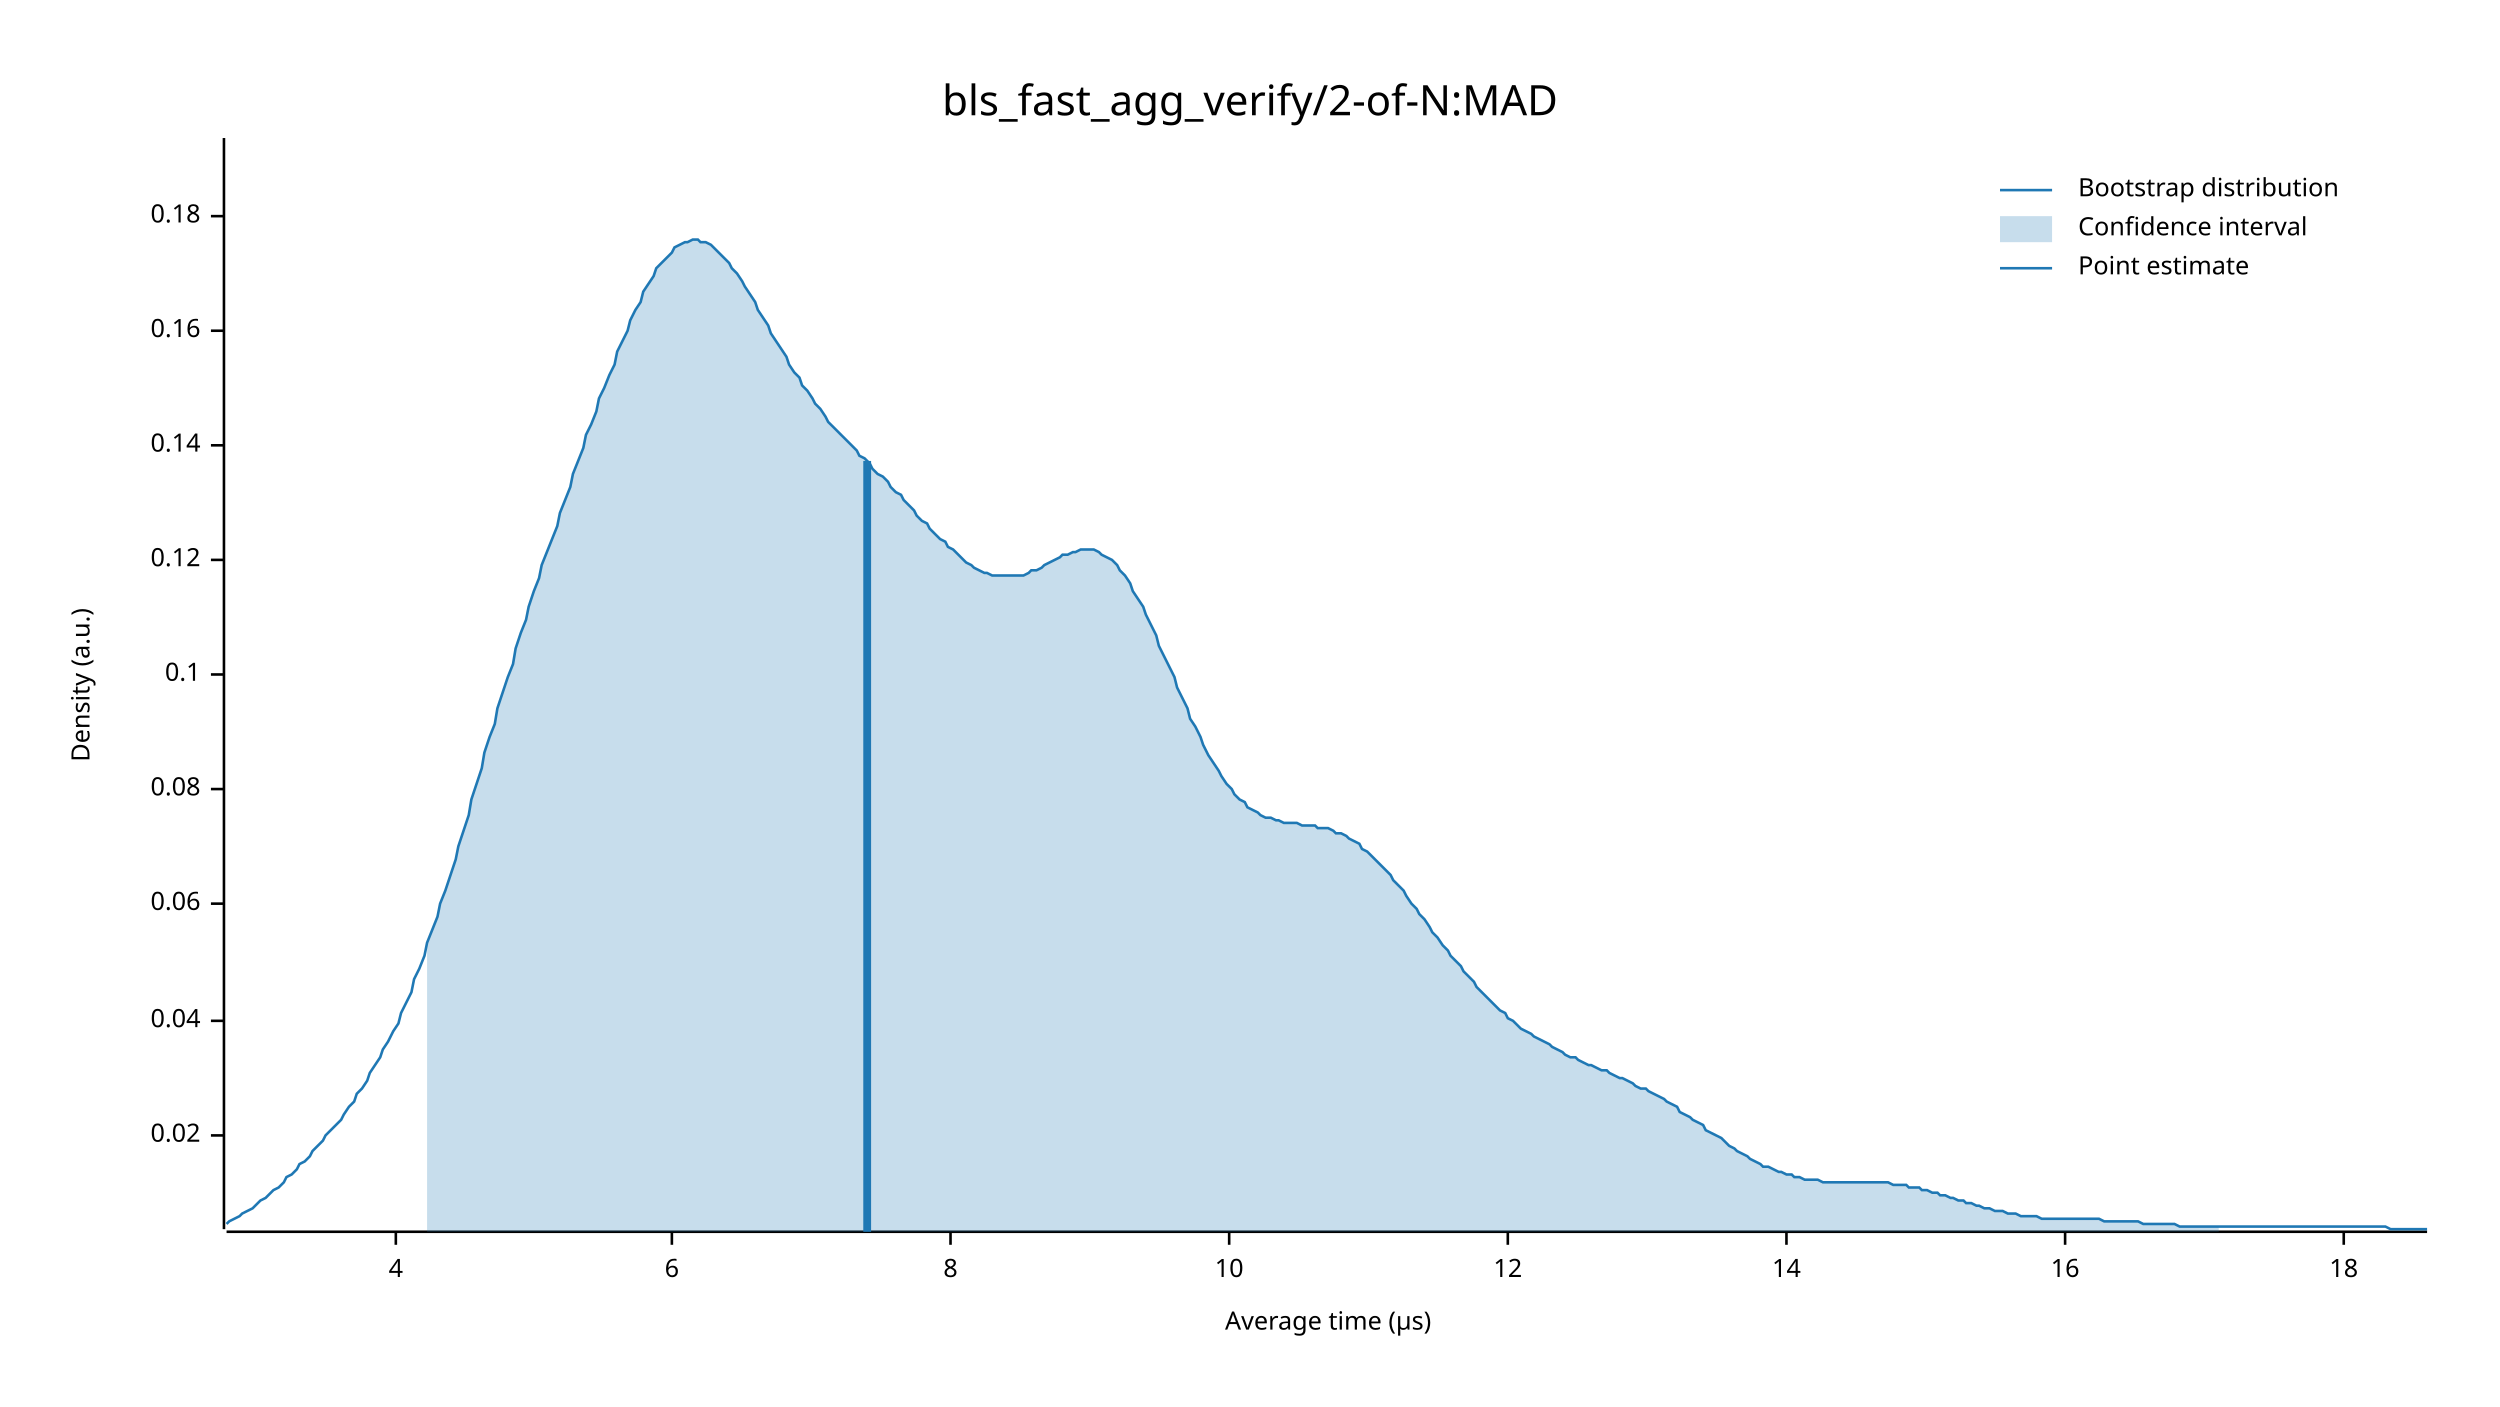
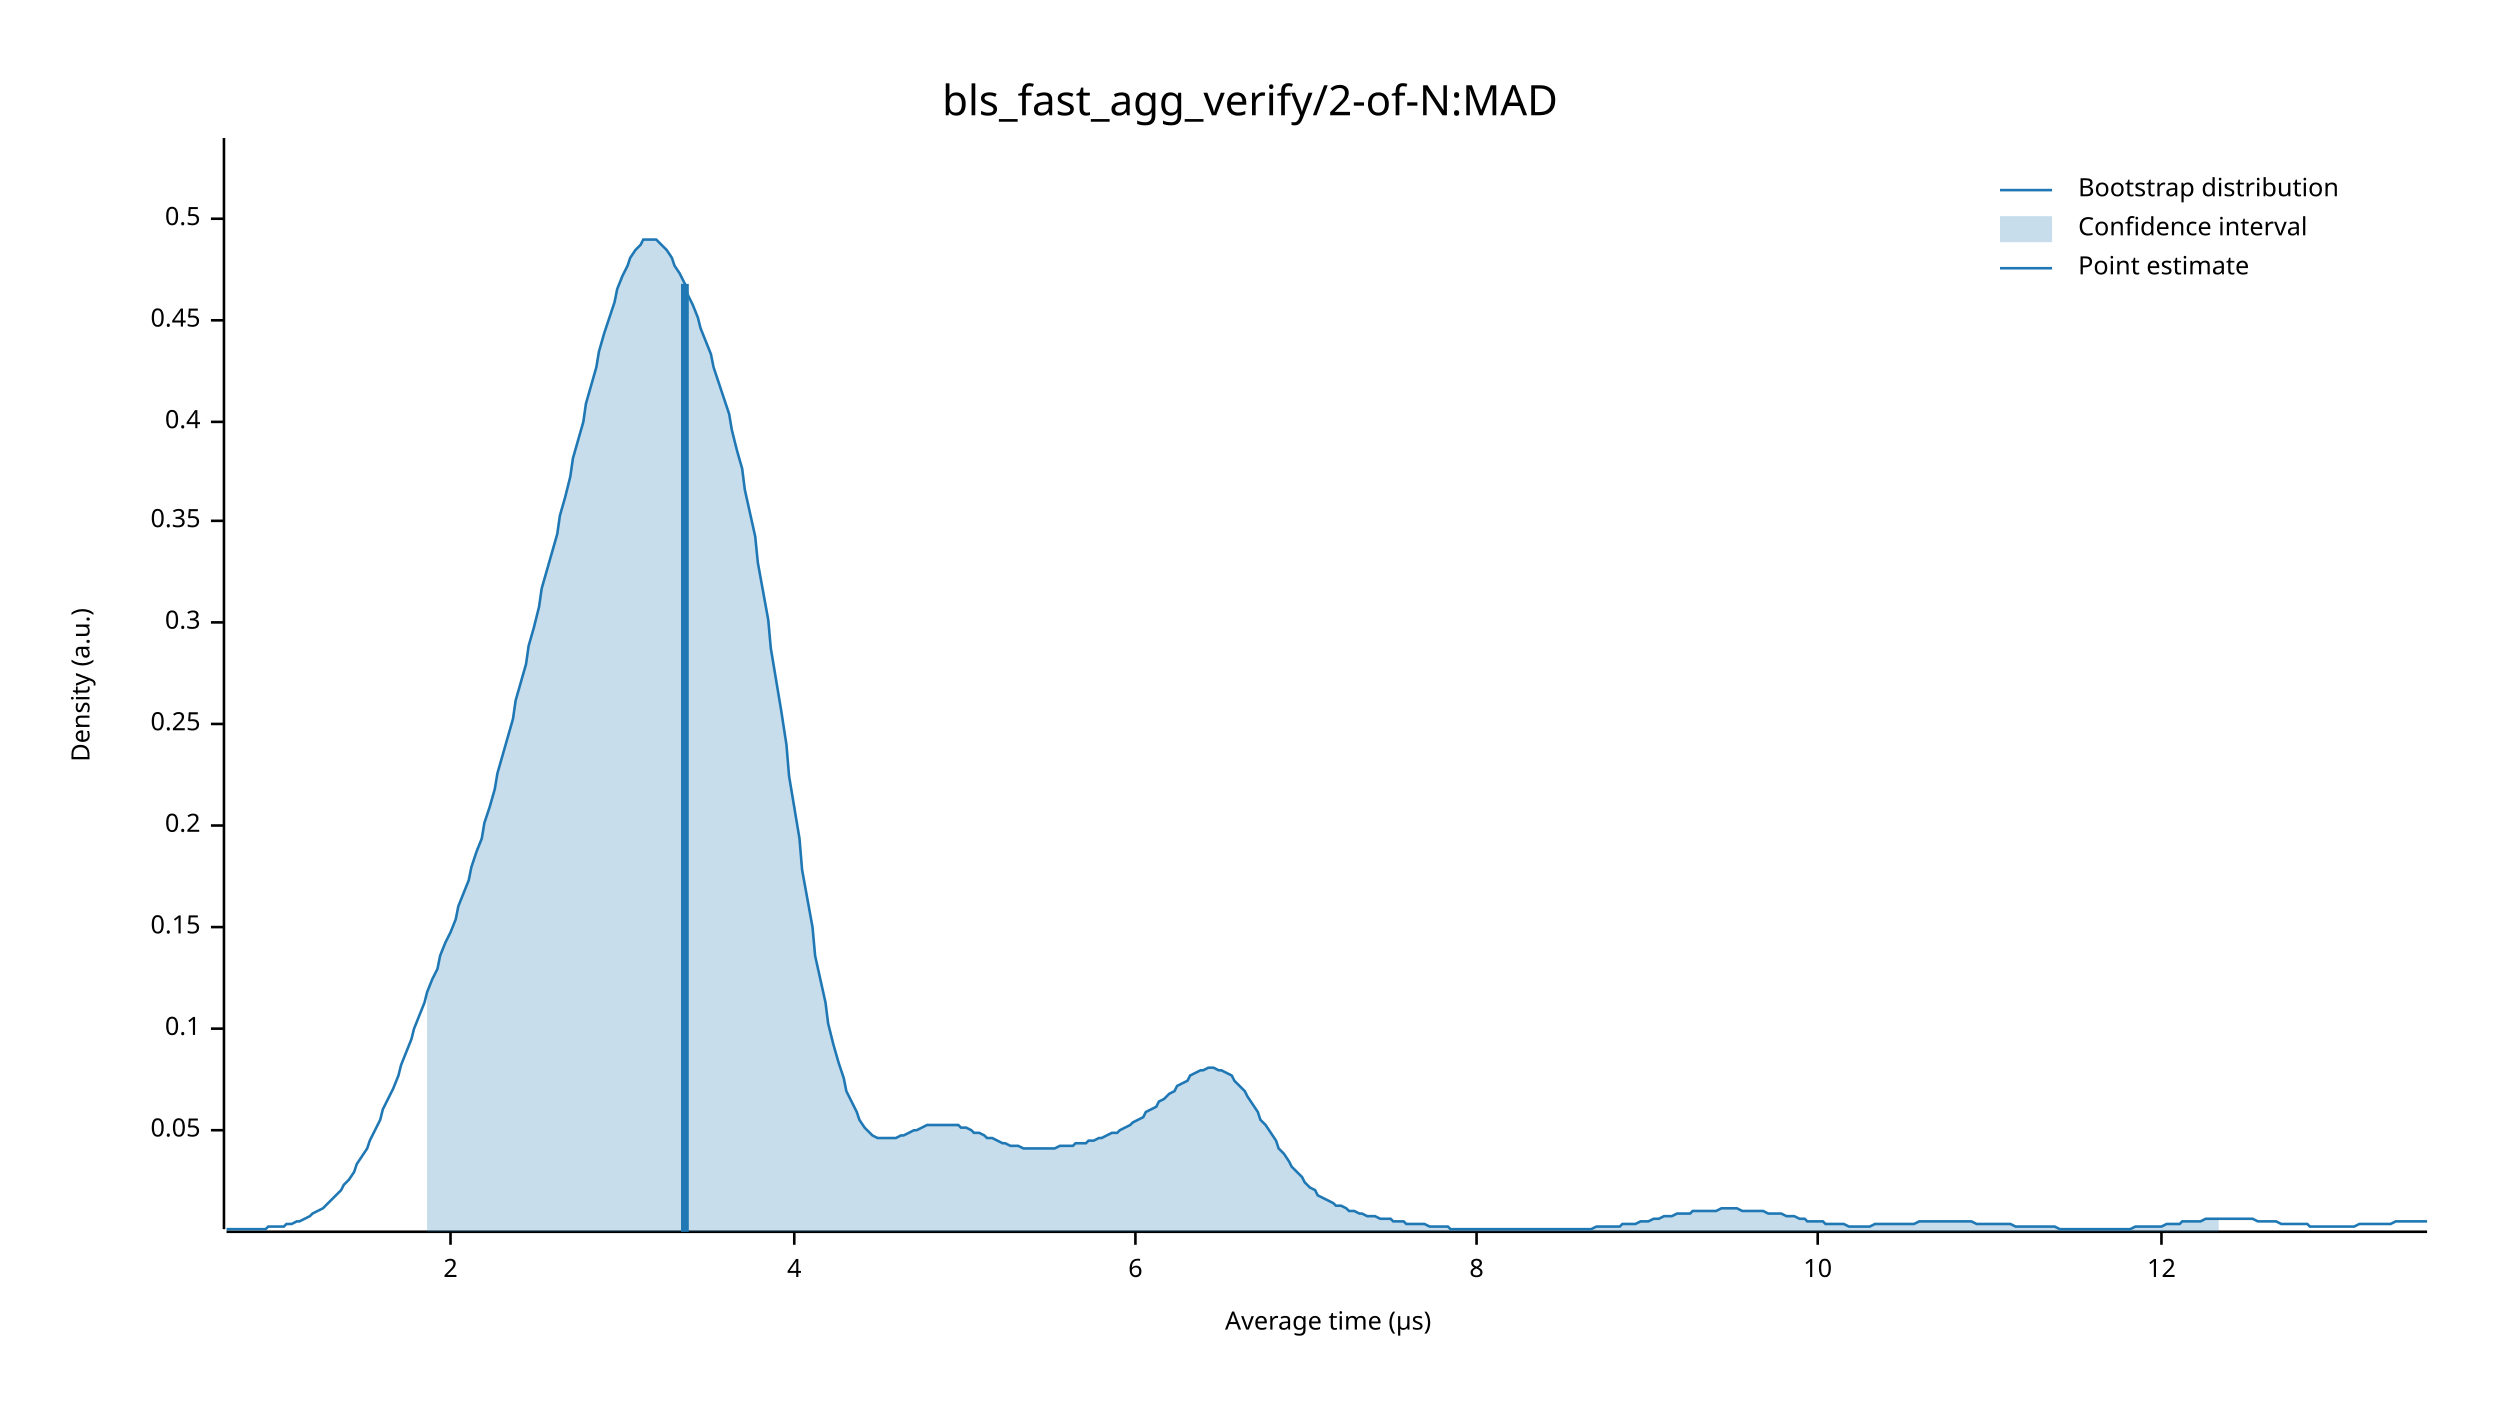
<svg xmlns="http://www.w3.org/2000/svg" width="960" height="540" viewBox="0 0 960 540">
  <text x="480" y="32" dy="0.76em" text-anchor="middle" font-family="sans-serif" font-size="16.129" opacity="1" fill="#000000">
bls_fast_agg_verify/2-of-N:MAD
</text>
  <text x="27" y="263" dy="0.76em" text-anchor="middle" font-family="sans-serif" font-size="9.677" opacity="1" fill="#000000" transform="rotate(270, 27, 263)">
Density (a.u.)
</text>
  <text x="510" y="513" dy="-0.5ex" text-anchor="middle" font-family="sans-serif" font-size="9.677" opacity="1" fill="#000000">
Average time (µs)
</text>
  <polyline fill="none" opacity="1" stroke="#000000" stroke-width="1" points="86,53 86,472 " />
-   <text x="77" y="436" dy="0.5ex" text-anchor="end" font-family="sans-serif" font-size="9.677" opacity="1" fill="#000000">
- 0.02
+   <text x="77" y="434" dy="0.5ex" text-anchor="end" font-family="sans-serif" font-size="9.677" opacity="1" fill="#000000">
+ 0.05
</text>
-   <polyline fill="none" opacity="1" stroke="#000000" stroke-width="1" points="81,436 86,436 " />
-   <text x="77" y="392" dy="0.5ex" text-anchor="end" font-family="sans-serif" font-size="9.677" opacity="1" fill="#000000">
- 0.04
- </text>
-   <polyline fill="none" opacity="1" stroke="#000000" stroke-width="1" points="81,392 86,392 " />
-   <text x="77" y="347" dy="0.5ex" text-anchor="end" font-family="sans-serif" font-size="9.677" opacity="1" fill="#000000">
- 0.06
- </text>
-   <polyline fill="none" opacity="1" stroke="#000000" stroke-width="1" points="81,347 86,347 " />
-   <text x="77" y="303" dy="0.5ex" text-anchor="end" font-family="sans-serif" font-size="9.677" opacity="1" fill="#000000">
- 0.08
- </text>
-   <polyline fill="none" opacity="1" stroke="#000000" stroke-width="1" points="81,303 86,303 " />
-   <text x="77" y="259" dy="0.5ex" text-anchor="end" font-family="sans-serif" font-size="9.677" opacity="1" fill="#000000">
+   <polyline fill="none" opacity="1" stroke="#000000" stroke-width="1" points="81,434 86,434 " />
+   <text x="77" y="395" dy="0.5ex" text-anchor="end" font-family="sans-serif" font-size="9.677" opacity="1" fill="#000000">
0.1
</text>
-   <polyline fill="none" opacity="1" stroke="#000000" stroke-width="1" points="81,259 86,259 " />
-   <text x="77" y="215" dy="0.5ex" text-anchor="end" font-family="sans-serif" font-size="9.677" opacity="1" fill="#000000">
- 0.12
+   <polyline fill="none" opacity="1" stroke="#000000" stroke-width="1" points="81,395 86,395 " />
+   <text x="77" y="356" dy="0.5ex" text-anchor="end" font-family="sans-serif" font-size="9.677" opacity="1" fill="#000000">
+ 0.15
</text>
-   <polyline fill="none" opacity="1" stroke="#000000" stroke-width="1" points="81,215 86,215 " />
-   <text x="77" y="171" dy="0.5ex" text-anchor="end" font-family="sans-serif" font-size="9.677" opacity="1" fill="#000000">
- 0.14
+   <polyline fill="none" opacity="1" stroke="#000000" stroke-width="1" points="81,356 86,356 " />
+   <text x="77" y="317" dy="0.5ex" text-anchor="end" font-family="sans-serif" font-size="9.677" opacity="1" fill="#000000">
+ 0.2
</text>
-   <polyline fill="none" opacity="1" stroke="#000000" stroke-width="1" points="81,171 86,171 " />
-   <text x="77" y="127" dy="0.5ex" text-anchor="end" font-family="sans-serif" font-size="9.677" opacity="1" fill="#000000">
- 0.16
+   <polyline fill="none" opacity="1" stroke="#000000" stroke-width="1" points="81,317 86,317 " />
+   <text x="77" y="278" dy="0.5ex" text-anchor="end" font-family="sans-serif" font-size="9.677" opacity="1" fill="#000000">
+ 0.25
</text>
-   <polyline fill="none" opacity="1" stroke="#000000" stroke-width="1" points="81,127 86,127 " />
-   <text x="77" y="83" dy="0.5ex" text-anchor="end" font-family="sans-serif" font-size="9.677" opacity="1" fill="#000000">
- 0.18
+   <polyline fill="none" opacity="1" stroke="#000000" stroke-width="1" points="81,278 86,278 " />
+   <text x="77" y="239" dy="0.5ex" text-anchor="end" font-family="sans-serif" font-size="9.677" opacity="1" fill="#000000">
+ 0.3
</text>
-   <polyline fill="none" opacity="1" stroke="#000000" stroke-width="1" points="81,83 86,83 " />
+   <polyline fill="none" opacity="1" stroke="#000000" stroke-width="1" points="81,239 86,239 " />
+   <text x="77" y="200" dy="0.5ex" text-anchor="end" font-family="sans-serif" font-size="9.677" opacity="1" fill="#000000">
+ 0.35
+ </text>
+   <polyline fill="none" opacity="1" stroke="#000000" stroke-width="1" points="81,200 86,200 " />
+   <text x="77" y="162" dy="0.5ex" text-anchor="end" font-family="sans-serif" font-size="9.677" opacity="1" fill="#000000">
+ 0.4
+ </text>
+   <polyline fill="none" opacity="1" stroke="#000000" stroke-width="1" points="81,162 86,162 " />
+   <text x="77" y="123" dy="0.5ex" text-anchor="end" font-family="sans-serif" font-size="9.677" opacity="1" fill="#000000">
+ 0.45
+ </text>
+   <polyline fill="none" opacity="1" stroke="#000000" stroke-width="1" points="81,123 86,123 " />
+   <text x="77" y="84" dy="0.5ex" text-anchor="end" font-family="sans-serif" font-size="9.677" opacity="1" fill="#000000">
+ 0.5
+ </text>
+   <polyline fill="none" opacity="1" stroke="#000000" stroke-width="1" points="81,84 86,84 " />
  <polyline fill="none" opacity="1" stroke="#000000" stroke-width="1" points="87,473 932,473 " />
-   <text x="152" y="483" dy="0.76em" text-anchor="middle" font-family="sans-serif" font-size="9.677" opacity="1" fill="#000000">
+   <text x="173" y="483" dy="0.76em" text-anchor="middle" font-family="sans-serif" font-size="9.677" opacity="1" fill="#000000">
+ 2
+ </text>
+   <polyline fill="none" opacity="1" stroke="#000000" stroke-width="1" points="173,473 173,478 " />
+   <text x="305" y="483" dy="0.76em" text-anchor="middle" font-family="sans-serif" font-size="9.677" opacity="1" fill="#000000">
4
</text>
-   <polyline fill="none" opacity="1" stroke="#000000" stroke-width="1" points="152,473 152,478 " />
-   <text x="258" y="483" dy="0.76em" text-anchor="middle" font-family="sans-serif" font-size="9.677" opacity="1" fill="#000000">
+   <polyline fill="none" opacity="1" stroke="#000000" stroke-width="1" points="305,473 305,478 " />
+   <text x="436" y="483" dy="0.76em" text-anchor="middle" font-family="sans-serif" font-size="9.677" opacity="1" fill="#000000">
6
</text>
-   <polyline fill="none" opacity="1" stroke="#000000" stroke-width="1" points="258,473 258,478 " />
-   <text x="365" y="483" dy="0.76em" text-anchor="middle" font-family="sans-serif" font-size="9.677" opacity="1" fill="#000000">
+   <polyline fill="none" opacity="1" stroke="#000000" stroke-width="1" points="436,473 436,478 " />
+   <text x="567" y="483" dy="0.76em" text-anchor="middle" font-family="sans-serif" font-size="9.677" opacity="1" fill="#000000">
8
</text>
-   <polyline fill="none" opacity="1" stroke="#000000" stroke-width="1" points="365,473 365,478 " />
-   <text x="472" y="483" dy="0.76em" text-anchor="middle" font-family="sans-serif" font-size="9.677" opacity="1" fill="#000000">
+   <polyline fill="none" opacity="1" stroke="#000000" stroke-width="1" points="567,473 567,478 " />
+   <text x="698" y="483" dy="0.76em" text-anchor="middle" font-family="sans-serif" font-size="9.677" opacity="1" fill="#000000">
10
</text>
-   <polyline fill="none" opacity="1" stroke="#000000" stroke-width="1" points="472,473 472,478 " />
-   <text x="579" y="483" dy="0.76em" text-anchor="middle" font-family="sans-serif" font-size="9.677" opacity="1" fill="#000000">
+   <polyline fill="none" opacity="1" stroke="#000000" stroke-width="1" points="698,473 698,478 " />
+   <text x="830" y="483" dy="0.76em" text-anchor="middle" font-family="sans-serif" font-size="9.677" opacity="1" fill="#000000">
12
</text>
-   <polyline fill="none" opacity="1" stroke="#000000" stroke-width="1" points="579,473 579,478 " />
-   <text x="686" y="483" dy="0.76em" text-anchor="middle" font-family="sans-serif" font-size="9.677" opacity="1" fill="#000000">
- 14
- </text>
-   <polyline fill="none" opacity="1" stroke="#000000" stroke-width="1" points="686,473 686,478 " />
-   <text x="793" y="483" dy="0.76em" text-anchor="middle" font-family="sans-serif" font-size="9.677" opacity="1" fill="#000000">
- 16
- </text>
-   <polyline fill="none" opacity="1" stroke="#000000" stroke-width="1" points="793,473 793,478 " />
-   <text x="900" y="483" dy="0.76em" text-anchor="middle" font-family="sans-serif" font-size="9.677" opacity="1" fill="#000000">
- 18
- </text>
-   <polyline fill="none" opacity="1" stroke="#000000" stroke-width="1" points="900,473 900,478 " />
-   <polyline fill="none" opacity="1" stroke="#1F78B4" stroke-width="1" points="87,470 88,469 90,468 92,467 93,466 95,465 97,464 98,463 100,461 102,460 103,459 105,457 107,456 109,454 110,452 112,451 114,449 115,447 117,446 119,444 120,442 122,440 124,438 125,436 127,434 129,432 131,430 132,428 134,425 136,423 137,420 139,418 141,415 142,412 144,409 146,406 147,403 149,400 151,396 153,393 154,389 156,385 158,381 159,376 161,372 163,367 164,362 166,357 168,352 169,347 171,342 173,336 175,330 176,325 178,319 180,313 181,307 183,301 185,295 186,289 188,283 190,278 191,272 193,266 195,260 197,255 198,249 200,243 202,238 203,233 205,227 207,222 208,217 210,212 212,207 214,202 215,197 217,192 219,187 220,182 222,177 224,172 225,167 227,163 229,158 230,153 232,149 234,144 236,140 237,135 239,131 241,127 242,123 244,119 246,116 247,112 249,109 251,106 252,103 254,101 256,99 258,97 259,95 261,94 263,93 264,93 266,92 268,92 269,93 271,93 273,94 274,95 276,97 278,99 280,101 281,103 283,105 285,108 286,110 288,113 290,116 291,119 293,122 295,125 296,128 298,131 300,134 302,137 303,140 305,143 307,145 308,148 310,150 312,153 313,155 315,157 317,160 318,162 320,164 322,166 324,168 325,169 327,171 329,173 330,175 332,176 334,178 335,180 337,182 339,183 341,185 342,187 344,189 346,190 347,192 349,194 351,196 352,198 354,200 356,201 357,203 359,205 361,207 363,208 364,210 366,211 368,213 369,214 371,216 373,217 374,218 376,219 378,220 379,220 381,221 383,221 385,221 386,221 388,221 390,221 391,221 393,221 395,220 396,219 398,219 400,218 401,217 403,216 405,215 407,214 408,213 410,213 412,212 413,212 415,211 417,211 418,211 420,211 422,212 423,213 425,214 427,215 429,217 430,219 432,221 434,224 435,227 437,230 439,233 440,236 442,240 444,244 445,248 447,252 449,256 451,260 452,264 454,268 456,272 457,276 459,279 461,283 462,286 464,290 466,293 468,296 469,298 471,301 473,303 474,305 476,307 478,308 479,310 481,311 483,312 484,313 486,314 488,314 490,315 491,315 493,316 495,316 496,316 498,316 500,317 501,317 503,317 505,317 506,318 508,318 510,318 512,319 513,320 515,320 517,321 518,322 520,323 522,324 523,326 525,327 527,329 528,330 530,332 532,334 534,336 535,338 537,340 539,342 540,344 542,347 544,349 545,351 547,353 549,356 550,358 552,360 554,363 556,365 557,367 559,369 561,371 562,373 564,375 566,377 567,379 569,381 571,383 573,385 574,386 576,388 578,389 579,391 581,392 583,394 584,395 586,396 588,397 589,398 591,399 593,400 595,401 596,402 598,403 600,404 601,405 603,406 605,406 606,407 608,408 610,409 611,409 613,410 615,411 617,411 618,412 620,413 622,414 623,414 625,415 627,416 628,417 630,418 632,418 633,419 635,420 637,421 639,422 640,423 642,424 644,425 645,427 647,428 649,429 650,430 652,431 654,432 655,434 657,435 659,436 661,437 662,438 664,440 666,441 667,442 669,443 671,444 672,445 674,446 676,447 677,448 679,448 681,449 683,450 684,450 686,451 688,451 689,452 691,452 693,453 694,453 696,453 698,453 700,454 701,454 703,454 705,454 706,454 708,454 710,454 711,454 713,454 715,454 716,454 718,454 720,454 722,454 723,454 725,454 727,455 728,455 730,455 732,455 733,456 735,456 737,456 738,457 740,457 742,458 744,458 745,459 747,459 749,460 750,460 752,461 754,461 755,462 757,462 759,463 760,463 762,464 764,464 766,465 767,465 769,465 771,466 772,466 774,466 776,467 777,467 779,467 781,467 782,467 784,468 786,468 788,468 789,468 791,468 793,468 794,468 796,468 798,468 799,468 801,468 803,468 804,468 806,468 808,469 810,469 811,469 813,469 815,469 816,469 818,469 820,469 821,469 823,470 825,470 827,470 828,470 830,470 832,470 833,470 835,470 837,471 838,471 840,471 842,471 843,471 845,471 847,471 849,471 850,471 852,471 854,471 855,471 857,471 859,471 860,471 862,471 864,471 865,471 867,471 869,471 871,471 872,471 874,471 876,471 877,471 879,471 881,471 882,471 884,471 886,471 887,471 889,471 891,471 893,471 894,471 896,471 898,471 899,471 901,471 903,471 904,471 906,471 908,471 909,471 911,471 913,471 915,471 916,471 918,472 920,472 921,472 923,472 925,472 926,472 928,472 930,472 932,472 " />
-   <polygon opacity="0.25" fill="#1F78B4" points="164,362 166,357 168,352 169,347 171,342 173,336 175,330 176,325 178,319 180,313 181,307 183,301 185,295 186,289 188,283 190,278 191,272 193,266 195,260 197,255 198,249 200,243 202,238 203,233 205,227 207,222 208,217 210,212 212,207 214,202 215,197 217,192 219,187 220,182 222,177 224,172 225,167 227,163 229,158 230,153 232,149 234,144 236,140 237,135 239,131 241,127 242,123 244,119 246,116 247,112 249,109 251,106 252,103 254,101 256,99 258,97 259,95 261,94 263,93 264,93 266,92 268,92 269,93 271,93 273,94 274,95 276,97 278,99 280,101 281,103 283,105 285,108 286,110 288,113 290,116 291,119 293,122 295,125 296,128 298,131 300,134 302,137 303,140 305,143 307,145 308,148 310,150 312,153 313,155 315,157 317,160 318,162 320,164 322,166 324,168 325,169 327,171 329,173 330,175 332,176 334,178 335,180 337,182 339,183 341,185 342,187 344,189 346,190 347,192 349,194 351,196 352,198 354,200 356,201 357,203 359,205 361,207 363,208 364,210 366,211 368,213 369,214 371,216 373,217 374,218 376,219 378,220 379,220 381,221 383,221 385,221 386,221 388,221 390,221 391,221 393,221 395,220 396,219 398,219 400,218 401,217 403,216 405,215 407,214 408,213 410,213 412,212 413,212 415,211 417,211 418,211 420,211 422,212 423,213 425,214 427,215 429,217 430,219 432,221 434,224 435,227 437,230 439,233 440,236 442,240 444,244 445,248 447,252 449,256 451,260 452,264 454,268 456,272 457,276 459,279 461,283 462,286 464,290 466,293 468,296 469,298 471,301 473,303 474,305 476,307 478,308 479,310 481,311 483,312 484,313 486,314 488,314 490,315 491,315 493,316 495,316 496,316 498,316 500,317 501,317 503,317 505,317 506,318 508,318 510,318 512,319 513,320 515,320 517,321 518,322 520,323 522,324 523,326 525,327 527,329 528,330 530,332 532,334 534,336 535,338 537,340 539,342 540,344 542,347 544,349 545,351 547,353 549,356 550,358 552,360 554,363 556,365 557,367 559,369 561,371 562,373 564,375 566,377 567,379 569,381 571,383 573,385 574,386 576,388 578,389 579,391 581,392 583,394 584,395 586,396 588,397 589,398 591,399 593,400 595,401 596,402 598,403 600,404 601,405 603,406 605,406 606,407 608,408 610,409 611,409 613,410 615,411 617,411 618,412 620,413 622,414 623,414 625,415 627,416 628,417 630,418 632,418 633,419 635,420 637,421 639,422 640,423 642,424 644,425 645,427 647,428 649,429 650,430 652,431 654,432 655,434 657,435 659,436 661,437 662,438 664,440 666,441 667,442 669,443 671,444 672,445 674,446 676,447 677,448 679,448 681,449 683,450 684,450 686,451 688,451 689,452 691,452 693,453 694,453 696,453 698,453 700,454 701,454 703,454 705,454 706,454 708,454 710,454 711,454 713,454 715,454 716,454 718,454 720,454 722,454 723,454 725,454 727,455 728,455 730,455 732,455 733,456 735,456 737,456 738,457 740,457 742,458 744,458 745,459 747,459 749,460 750,460 752,461 754,461 755,462 757,462 759,463 760,463 762,464 764,464 766,465 767,465 769,465 771,466 772,466 774,466 776,467 777,467 779,467 781,467 782,467 784,468 786,468 788,468 789,468 791,468 793,468 794,468 796,468 798,468 799,468 801,468 803,468 804,468 806,468 808,469 810,469 811,469 813,469 815,469 816,469 818,469 820,469 821,469 823,470 825,470 827,470 828,470 830,470 832,470 833,470 835,470 837,471 838,471 840,471 842,471 843,471 845,471 847,471 849,471 850,471 852,471 852,473 164,473 " />
-   <polyline fill="none" opacity="1" stroke="#1F78B4" stroke-width="3" points="333,473 333,177 " />
+   <polyline fill="none" opacity="1" stroke="#000000" stroke-width="1" points="830,473 830,478 " />
+   <polyline fill="none" opacity="1" stroke="#1F78B4" stroke-width="1" points="87,472 88,472 90,472 92,472 93,472 95,472 97,472 98,472 100,472 102,472 103,471 105,471 107,471 109,471 110,470 112,470 114,469 115,469 117,468 119,467 120,466 122,465 124,464 125,463 127,461 129,459 131,457 132,455 134,453 136,450 137,447 139,444 141,441 142,438 144,434 146,430 147,426 149,422 151,418 153,413 154,409 156,404 158,399 159,395 161,390 163,385 164,381 166,376 168,372 169,367 171,362 173,358 175,353 176,348 178,343 180,338 181,333 183,327 185,322 186,316 188,310 190,303 191,297 193,290 195,283 197,276 198,269 200,262 202,255 203,248 205,241 207,233 208,226 210,219 212,212 214,205 215,198 217,191 219,183 220,176 222,169 224,162 225,155 227,148 229,141 230,135 232,128 234,122 236,116 237,111 239,106 241,102 242,99 244,96 246,94 247,92 249,92 251,92 252,92 254,94 256,96 258,99 259,102 261,105 263,109 264,113 266,117 268,122 269,126 271,131 273,136 274,141 276,147 278,153 280,159 281,165 283,173 285,180 286,188 288,197 290,206 291,216 293,227 295,238 296,249 298,261 300,273 302,286 303,298 305,310 307,322 308,334 310,345 312,356 313,367 315,376 317,385 318,393 320,401 322,408 324,414 325,419 327,423 329,427 330,430 332,433 334,435 335,436 337,437 339,437 341,437 342,437 344,437 346,436 347,436 349,435 351,434 352,434 354,433 356,432 357,432 359,432 361,432 363,432 364,432 366,432 368,432 369,433 371,433 373,434 374,435 376,435 378,436 379,437 381,437 383,438 385,439 386,439 388,440 390,440 391,440 393,441 395,441 396,441 398,441 400,441 401,441 403,441 405,441 407,440 408,440 410,440 412,440 413,439 415,439 417,439 418,438 420,438 422,437 423,437 425,436 427,435 429,435 430,434 432,433 434,432 435,431 437,430 439,429 440,427 442,426 444,425 445,423 447,422 449,420 451,419 452,417 454,416 456,415 457,413 459,412 461,411 462,411 464,410 466,410 468,411 469,411 471,412 473,413 474,415 476,417 478,419 479,421 481,424 483,427 484,430 486,432 488,435 490,438 491,441 493,443 495,446 496,448 498,450 500,452 501,454 503,456 505,457 506,459 508,460 510,461 512,462 513,463 515,463 517,464 518,465 520,465 522,466 523,466 525,467 527,467 528,467 530,468 532,468 534,468 535,469 537,469 539,469 540,470 542,470 544,470 545,470 547,470 549,471 550,471 552,471 554,471 556,471 557,472 559,472 561,472 562,472 564,472 566,472 567,472 569,472 571,472 573,472 574,472 576,472 578,472 579,472 581,472 583,472 584,472 586,472 588,472 589,472 591,472 593,472 595,472 596,472 598,472 600,472 601,472 603,472 605,472 606,472 608,472 610,472 611,472 613,471 615,471 617,471 618,471 620,471 622,471 623,470 625,470 627,470 628,470 630,469 632,469 633,469 635,468 637,468 639,467 640,467 642,467 644,466 645,466 647,466 649,466 650,465 652,465 654,465 655,465 657,465 659,465 661,464 662,464 664,464 666,464 667,464 669,465 671,465 672,465 674,465 676,465 677,465 679,466 681,466 683,466 684,466 686,467 688,467 689,467 691,468 693,468 694,469 696,469 698,469 700,469 701,470 703,470 705,470 706,470 708,470 710,471 711,471 713,471 715,471 716,471 718,471 720,470 722,470 723,470 725,470 727,470 728,470 730,470 732,470 733,470 735,470 737,469 738,469 740,469 742,469 744,469 745,469 747,469 749,469 750,469 752,469 754,469 755,469 757,469 759,470 760,470 762,470 764,470 766,470 767,470 769,470 771,470 772,470 774,471 776,471 777,471 779,471 781,471 782,471 784,471 786,471 788,471 789,471 791,472 793,472 794,472 796,472 798,472 799,472 801,472 803,472 804,472 806,472 808,472 810,472 811,472 813,472 815,472 816,472 818,472 820,471 821,471 823,471 825,471 827,471 828,471 830,471 832,470 833,470 835,470 837,470 838,469 840,469 842,469 843,469 845,469 847,468 849,468 850,468 852,468 854,468 855,468 857,468 859,468 860,468 862,468 864,468 865,468 867,469 869,469 871,469 872,469 874,469 876,470 877,470 879,470 881,470 882,470 884,470 886,470 887,471 889,471 891,471 893,471 894,471 896,471 898,471 899,471 901,471 903,471 904,471 906,470 908,470 909,470 911,470 913,470 915,470 916,470 918,470 920,469 921,469 923,469 925,469 926,469 928,469 930,469 932,469 " />
+   <polygon opacity="0.25" fill="#1F78B4" points="164,381 166,376 168,372 169,367 171,362 173,358 175,353 176,348 178,343 180,338 181,333 183,327 185,322 186,316 188,310 190,303 191,297 193,290 195,283 197,276 198,269 200,262 202,255 203,248 205,241 207,233 208,226 210,219 212,212 214,205 215,198 217,191 219,183 220,176 222,169 224,162 225,155 227,148 229,141 230,135 232,128 234,122 236,116 237,111 239,106 241,102 242,99 244,96 246,94 247,92 249,92 251,92 252,92 254,94 256,96 258,99 259,102 261,105 263,109 264,113 266,117 268,122 269,126 271,131 273,136 274,141 276,147 278,153 280,159 281,165 283,173 285,180 286,188 288,197 290,206 291,216 293,227 295,238 296,249 298,261 300,273 302,286 303,298 305,310 307,322 308,334 310,345 312,356 313,367 315,376 317,385 318,393 320,401 322,408 324,414 325,419 327,423 329,427 330,430 332,433 334,435 335,436 337,437 339,437 341,437 342,437 344,437 346,436 347,436 349,435 351,434 352,434 354,433 356,432 357,432 359,432 361,432 363,432 364,432 366,432 368,432 369,433 371,433 373,434 374,435 376,435 378,436 379,437 381,437 383,438 385,439 386,439 388,440 390,440 391,440 393,441 395,441 396,441 398,441 400,441 401,441 403,441 405,441 407,440 408,440 410,440 412,440 413,439 415,439 417,439 418,438 420,438 422,437 423,437 425,436 427,435 429,435 430,434 432,433 434,432 435,431 437,430 439,429 440,427 442,426 444,425 445,423 447,422 449,420 451,419 452,417 454,416 456,415 457,413 459,412 461,411 462,411 464,410 466,410 468,411 469,411 471,412 473,413 474,415 476,417 478,419 479,421 481,424 483,427 484,430 486,432 488,435 490,438 491,441 493,443 495,446 496,448 498,450 500,452 501,454 503,456 505,457 506,459 508,460 510,461 512,462 513,463 515,463 517,464 518,465 520,465 522,466 523,466 525,467 527,467 528,467 530,468 532,468 534,468 535,469 537,469 539,469 540,470 542,470 544,470 545,470 547,470 549,471 550,471 552,471 554,471 556,471 557,472 559,472 561,472 562,472 564,472 566,472 567,472 569,472 571,472 573,472 574,472 576,472 578,472 579,472 581,472 583,472 584,472 586,472 588,472 589,472 591,472 593,472 595,472 596,472 598,472 600,472 601,472 603,472 605,472 606,472 608,472 610,472 611,472 613,471 615,471 617,471 618,471 620,471 622,471 623,470 625,470 627,470 628,470 630,469 632,469 633,469 635,468 637,468 639,467 640,467 642,467 644,466 645,466 647,466 649,466 650,465 652,465 654,465 655,465 657,465 659,465 661,464 662,464 664,464 666,464 667,464 669,465 671,465 672,465 674,465 676,465 677,465 679,466 681,466 683,466 684,466 686,467 688,467 689,467 691,468 693,468 694,469 696,469 698,469 700,469 701,470 703,470 705,470 706,470 708,470 710,471 711,471 713,471 715,471 716,471 718,471 720,470 722,470 723,470 725,470 727,470 728,470 730,470 732,470 733,470 735,470 737,469 738,469 740,469 742,469 744,469 745,469 747,469 749,469 750,469 752,469 754,469 755,469 757,469 759,470 760,470 762,470 764,470 766,470 767,470 769,470 771,470 772,470 774,471 776,471 777,471 779,471 781,471 782,471 784,471 786,471 788,471 789,471 791,472 793,472 794,472 796,472 798,472 799,472 801,472 803,472 804,472 806,472 808,472 810,472 811,472 813,472 815,472 816,472 818,472 820,471 821,471 823,471 825,471 827,471 828,471 830,471 832,470 833,470 835,470 837,470 838,469 840,469 842,469 843,469 845,469 847,468 849,468 850,468 852,468 852,473 164,473 " />
+   <polyline fill="none" opacity="1" stroke="#1F78B4" stroke-width="3" points="263,473 263,109 " />
  <text x="798" y="68" dy="0.76em" text-anchor="start" font-family="sans-serif" font-size="9.677" opacity="1" fill="#000000">
Bootstrap distribution
</text>
  <text x="798" y="83" dy="0.76em" text-anchor="start" font-family="sans-serif" font-size="9.677" opacity="1" fill="#000000">
Confidence interval
</text>
  <text x="798" y="98" dy="0.76em" text-anchor="start" font-family="sans-serif" font-size="9.677" opacity="1" fill="#000000">
Point estimate
</text>
  <polyline fill="none" opacity="1" stroke="#1F78B4" stroke-width="1" points="768,73 788,73 " />
  <rect x="768" y="83" width="20" height="10" opacity="0.25" fill="#1F78B4" stroke="none" />
  <polyline fill="none" opacity="1" stroke="#1F78B4" stroke-width="1" points="768,103 788,103 " />
</svg>
